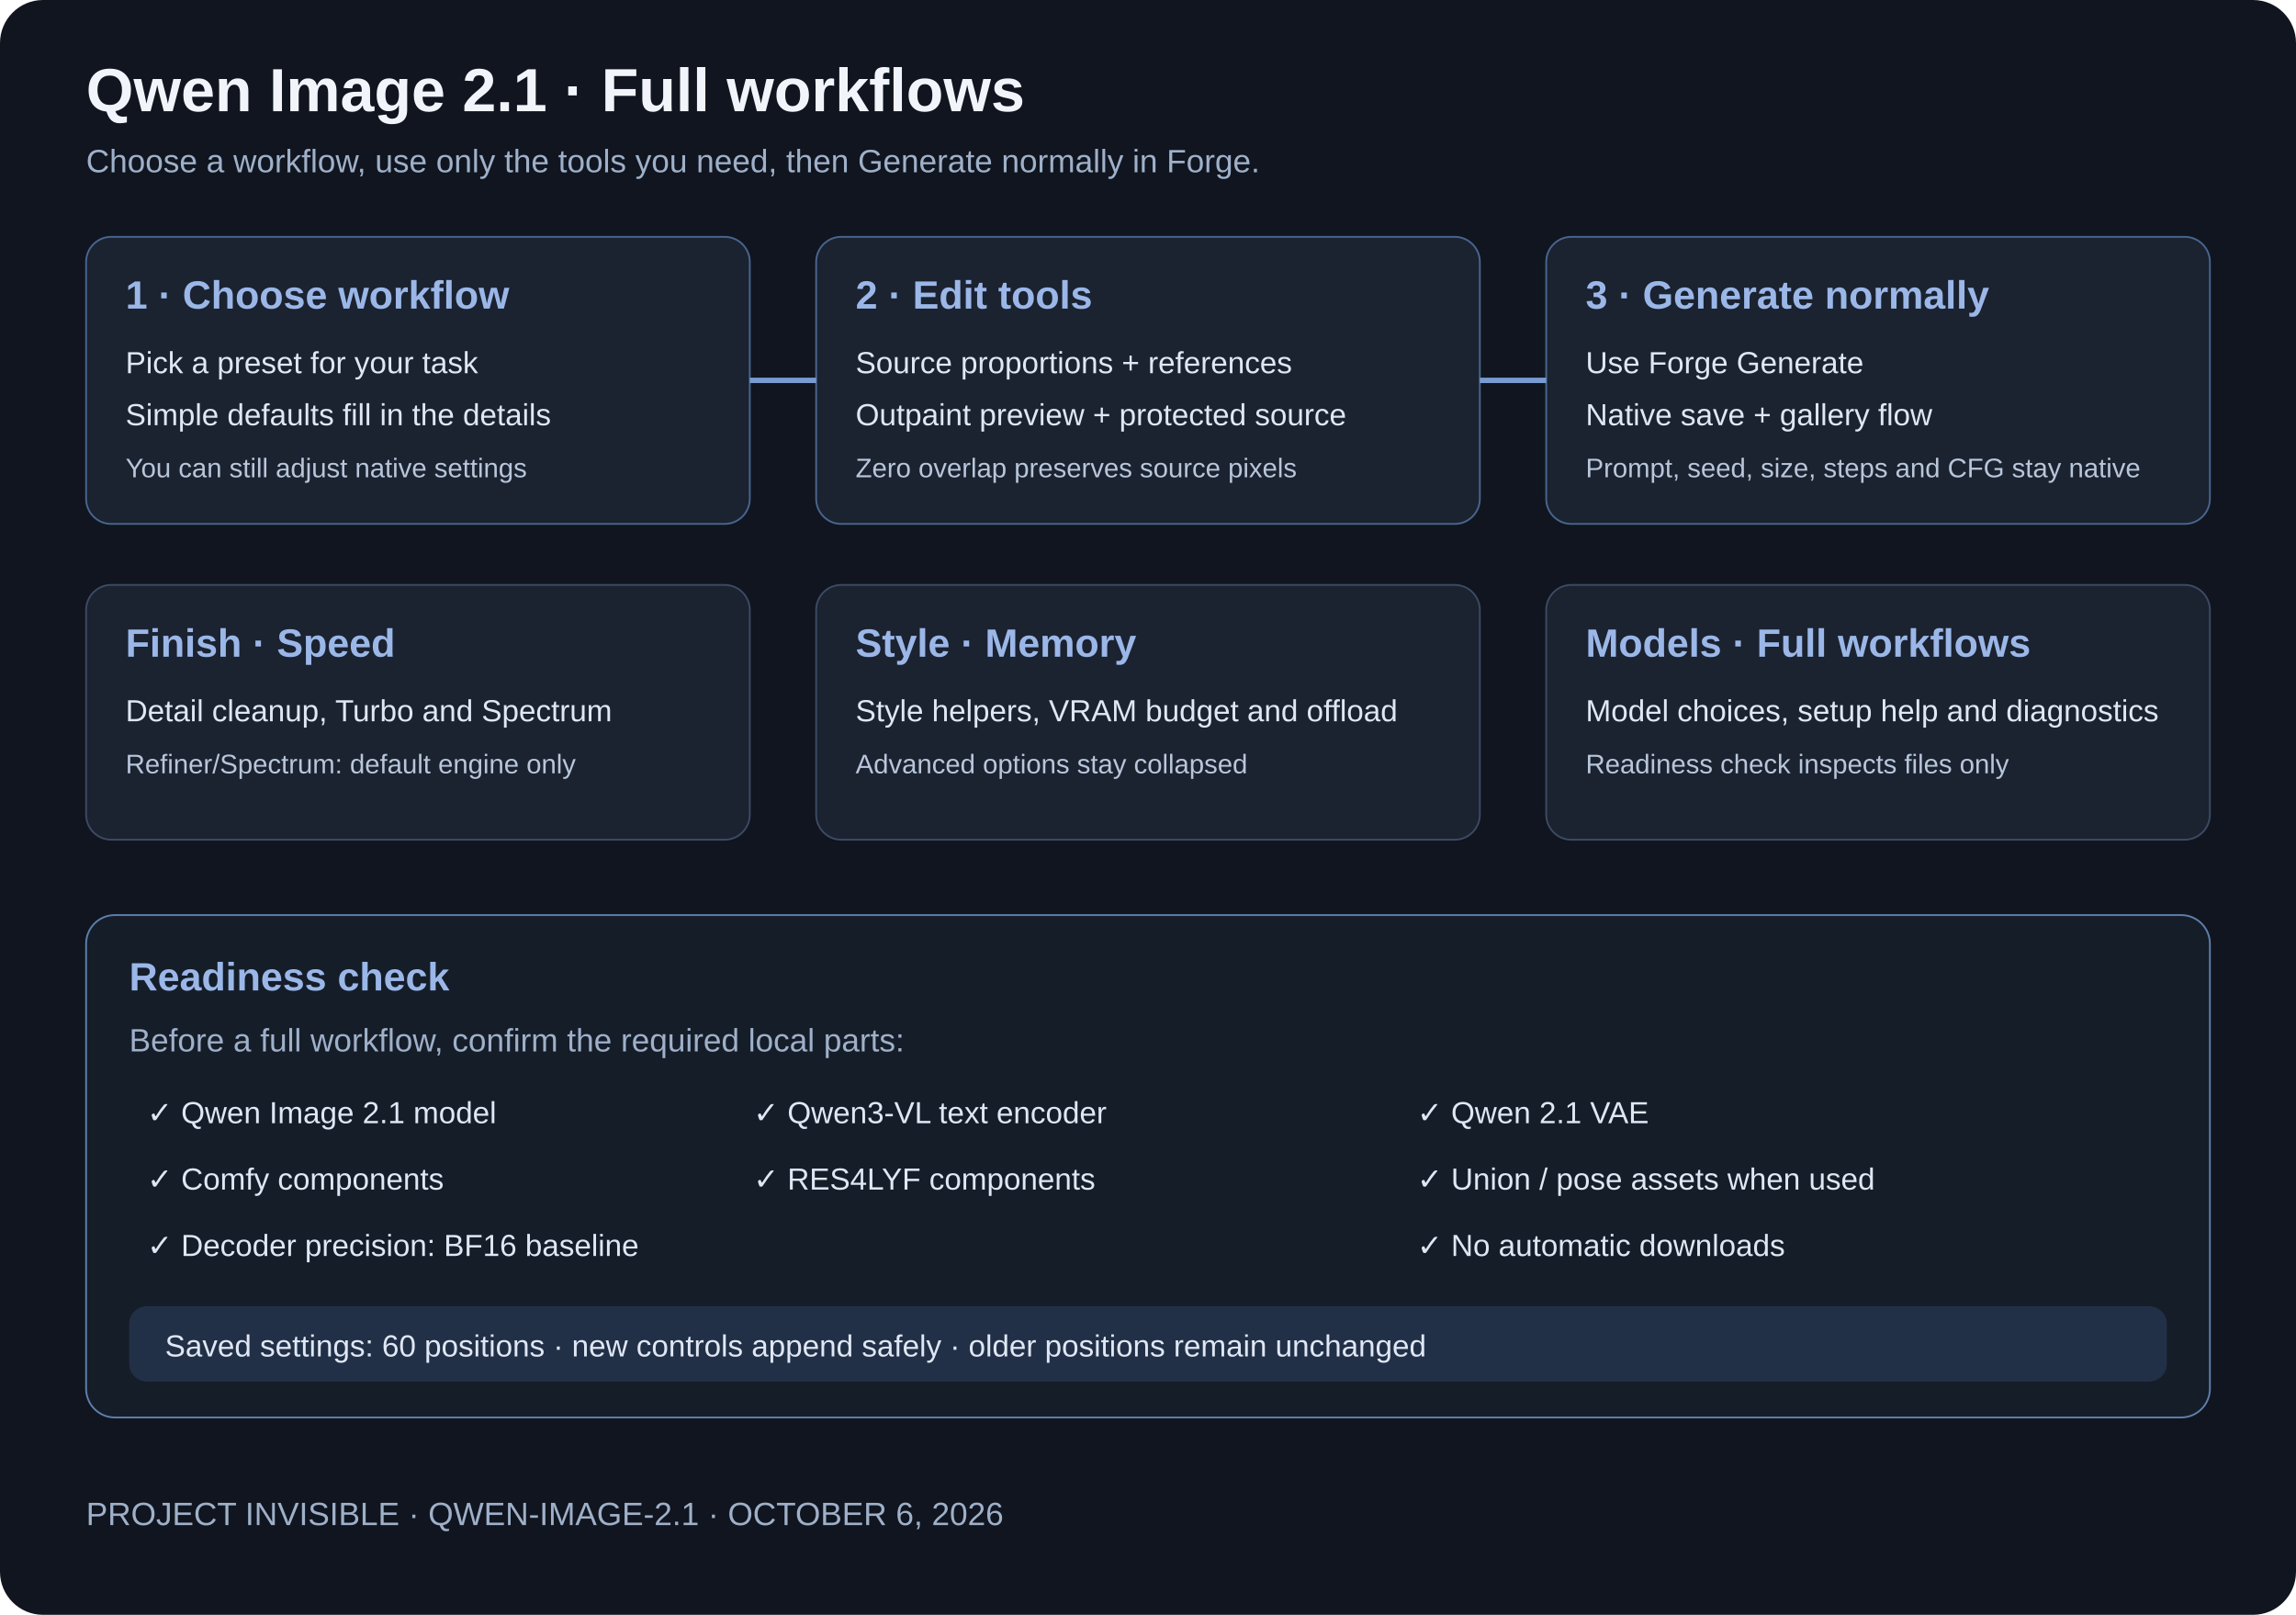
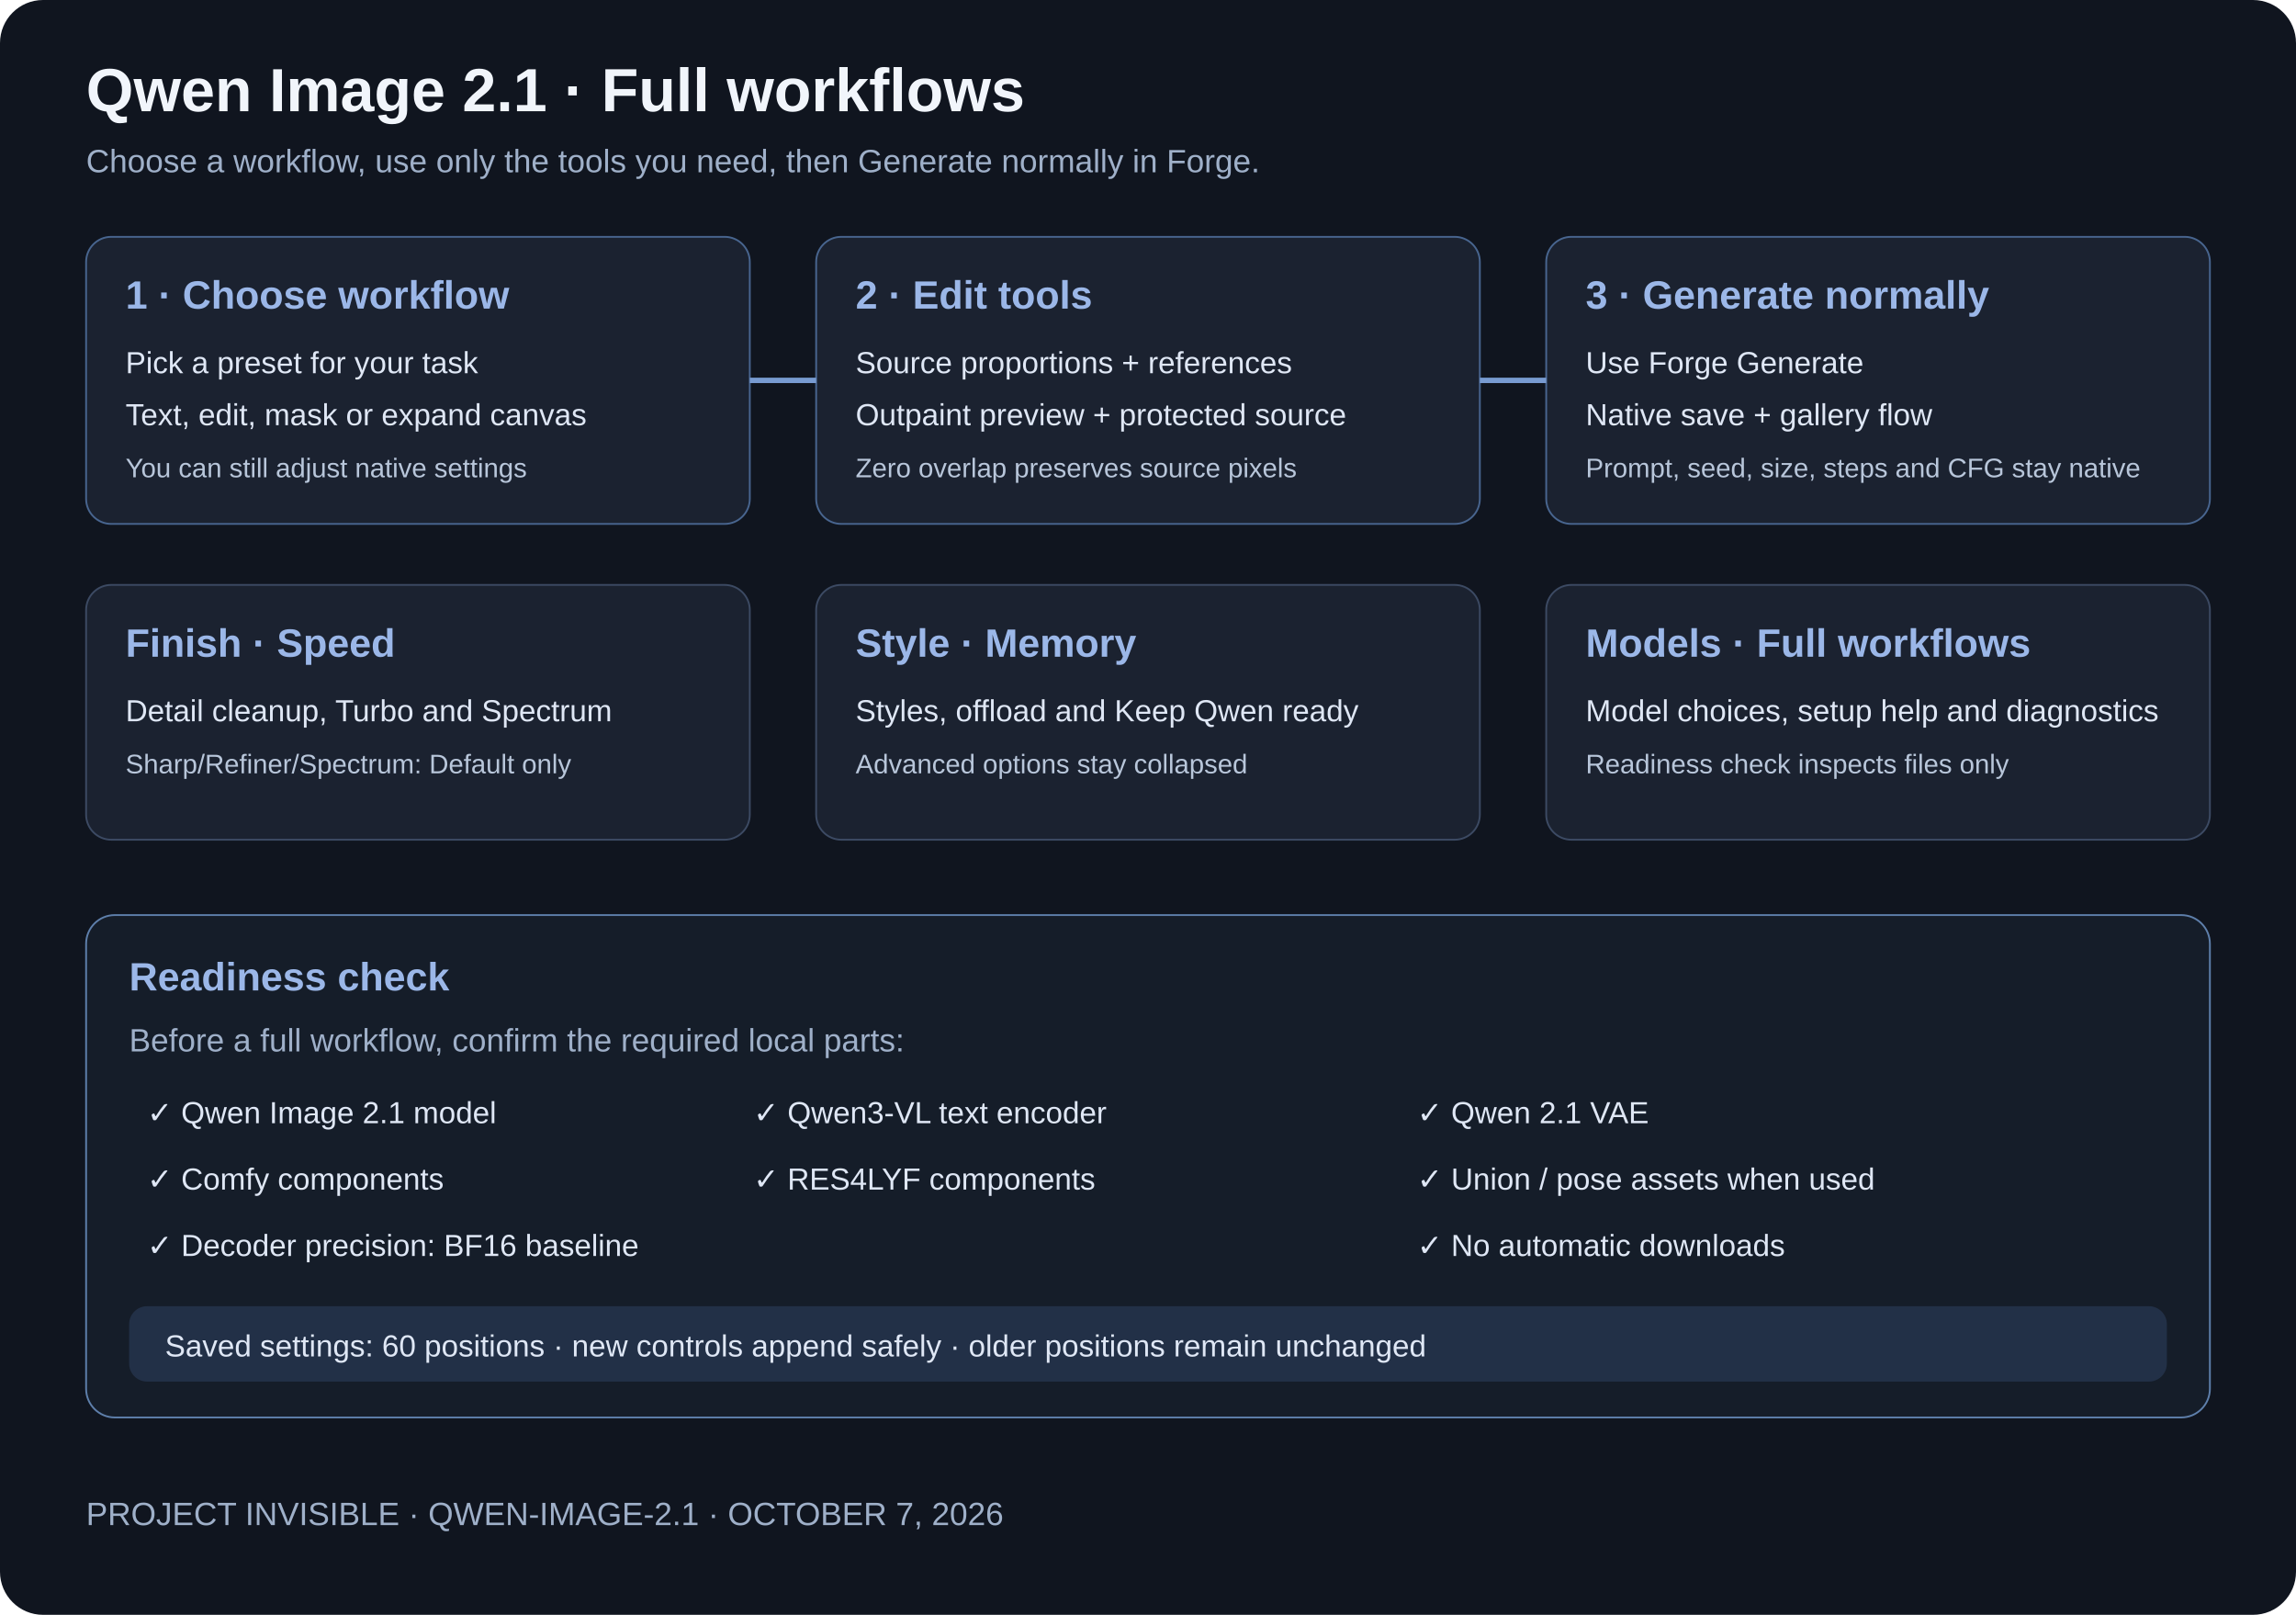
<svg xmlns="http://www.w3.org/2000/svg" width="1280" height="900" viewBox="0 0 1280 900" role="img" aria-labelledby="title desc">
  <rect width="1280" height="900" rx="24" fill="#10151f" />
  <style>text{font-family:Arial,sans-serif}.title{fill:#f1f5fb;font-size:34px;font-weight:700}.sub{fill:#9fb0c9;font-size:18px}.label{fill:#9bb7e8;font-size:22px;font-weight:700}.body{fill:#dfe7f5;font-size:17px}.small{fill:#b8c6da;font-size:15px}</style>
  <text x="48" y="62" class="title">Qwen Image 2.1 · Full workflows</text>
  <text x="48" y="96" class="sub">Choose a workflow, use only the tools you need, then Generate normally in Forge.</text>
  <rect x="48" y="132" width="370" height="160" rx="14" fill="#1b2230" stroke="#48658f" />
  <text x="70" y="172" class="label">1 · Choose workflow</text>
  <text x="70" y="208" class="body">Pick a preset for your task</text>
-   <text x="70" y="237" class="body">Simple defaults fill in the details</text>
+   <text x="70" y="237" class="body">Text, edit, mask or expand canvas</text>
  <text x="70" y="266" class="small">You can still adjust native settings</text>
  <rect x="455" y="132" width="370" height="160" rx="14" fill="#1b2230" stroke="#48658f" />
  <text x="477" y="172" class="label">2 · Edit tools</text>
  <text x="477" y="208" class="body">Source proportions + references</text>
  <text x="477" y="237" class="body">Outpaint preview + protected source</text>
  <text x="477" y="266" class="small">Zero overlap preserves source pixels</text>
  <rect x="862" y="132" width="370" height="160" rx="14" fill="#1b2230" stroke="#48658f" />
  <text x="884" y="172" class="label">3 · Generate normally</text>
  <text x="884" y="208" class="body">Use Forge Generate</text>
  <text x="884" y="237" class="body">Native save + gallery flow</text>
  <text x="884" y="266" class="small">Prompt, seed, size, steps and CFG stay native</text>
  <path d="M418 212h37M825 212h37" stroke="#789bd1" stroke-width="3" />
  <rect x="48" y="326" width="370" height="142" rx="14" fill="#1b2230" stroke="#3c4a63" />
  <text x="70" y="366" class="label">Finish · Speed</text>
  <text x="70" y="402" class="body">Detail cleanup, Turbo and Spectrum</text>
-   <text x="70" y="431" class="small">Refiner/Spectrum: default engine only</text>
+   <text x="70" y="431" class="small">Sharp/Refiner/Spectrum: Default only</text>
  <rect x="455" y="326" width="370" height="142" rx="14" fill="#1b2230" stroke="#3c4a63" />
  <text x="477" y="366" class="label">Style · Memory</text>
-   <text x="477" y="402" class="body">Style helpers, VRAM budget and offload</text>
+   <text x="477" y="402" class="body">Styles, offload and Keep Qwen ready</text>
  <text x="477" y="431" class="small">Advanced options stay collapsed</text>
  <rect x="862" y="326" width="370" height="142" rx="14" fill="#1b2230" stroke="#3c4a63" />
  <text x="884" y="366" class="label">Models · Full workflows</text>
  <text x="884" y="402" class="body">Model choices, setup help and diagnostics</text>
  <text x="884" y="431" class="small">Readiness check inspects files only</text>
  <rect x="48" y="510" width="1184" height="280" rx="16" fill="#151d29" stroke="#5e7fab" />
  <text x="72" y="552" class="label">Readiness check</text>
  <text x="72" y="586" class="sub">Before a full workflow, confirm the required local parts:</text>
  <text x="82" y="626" class="body">✓ Qwen Image 2.1 model</text>
  <text x="420" y="626" class="body">✓ Qwen3-VL text encoder</text>
  <text x="790" y="626" class="body">✓ Qwen 2.1 VAE</text>
  <text x="82" y="663" class="body">✓ Comfy components</text>
  <text x="420" y="663" class="body">✓ RES4LYF components</text>
  <text x="790" y="663" class="body">✓ Union / pose assets when used</text>
  <text x="82" y="700" class="body">✓ Decoder precision: BF16 baseline</text>
  <text x="790" y="700" class="body">✓ No automatic downloads</text>
  <rect x="72" y="728" width="1136" height="42" rx="10" fill="#223047" />
  <text x="92" y="756" class="body">Saved settings: 60 positions · new controls append safely · older positions remain unchanged</text>
-   <text x="48" y="850" class="sub">PROJECT INVISIBLE · QWEN-IMAGE-2.1 · OCTOBER 6, 2026</text>
+   <text x="48" y="850" class="sub">PROJECT INVISIBLE · QWEN-IMAGE-2.1 · OCTOBER 7, 2026</text>
</svg>
